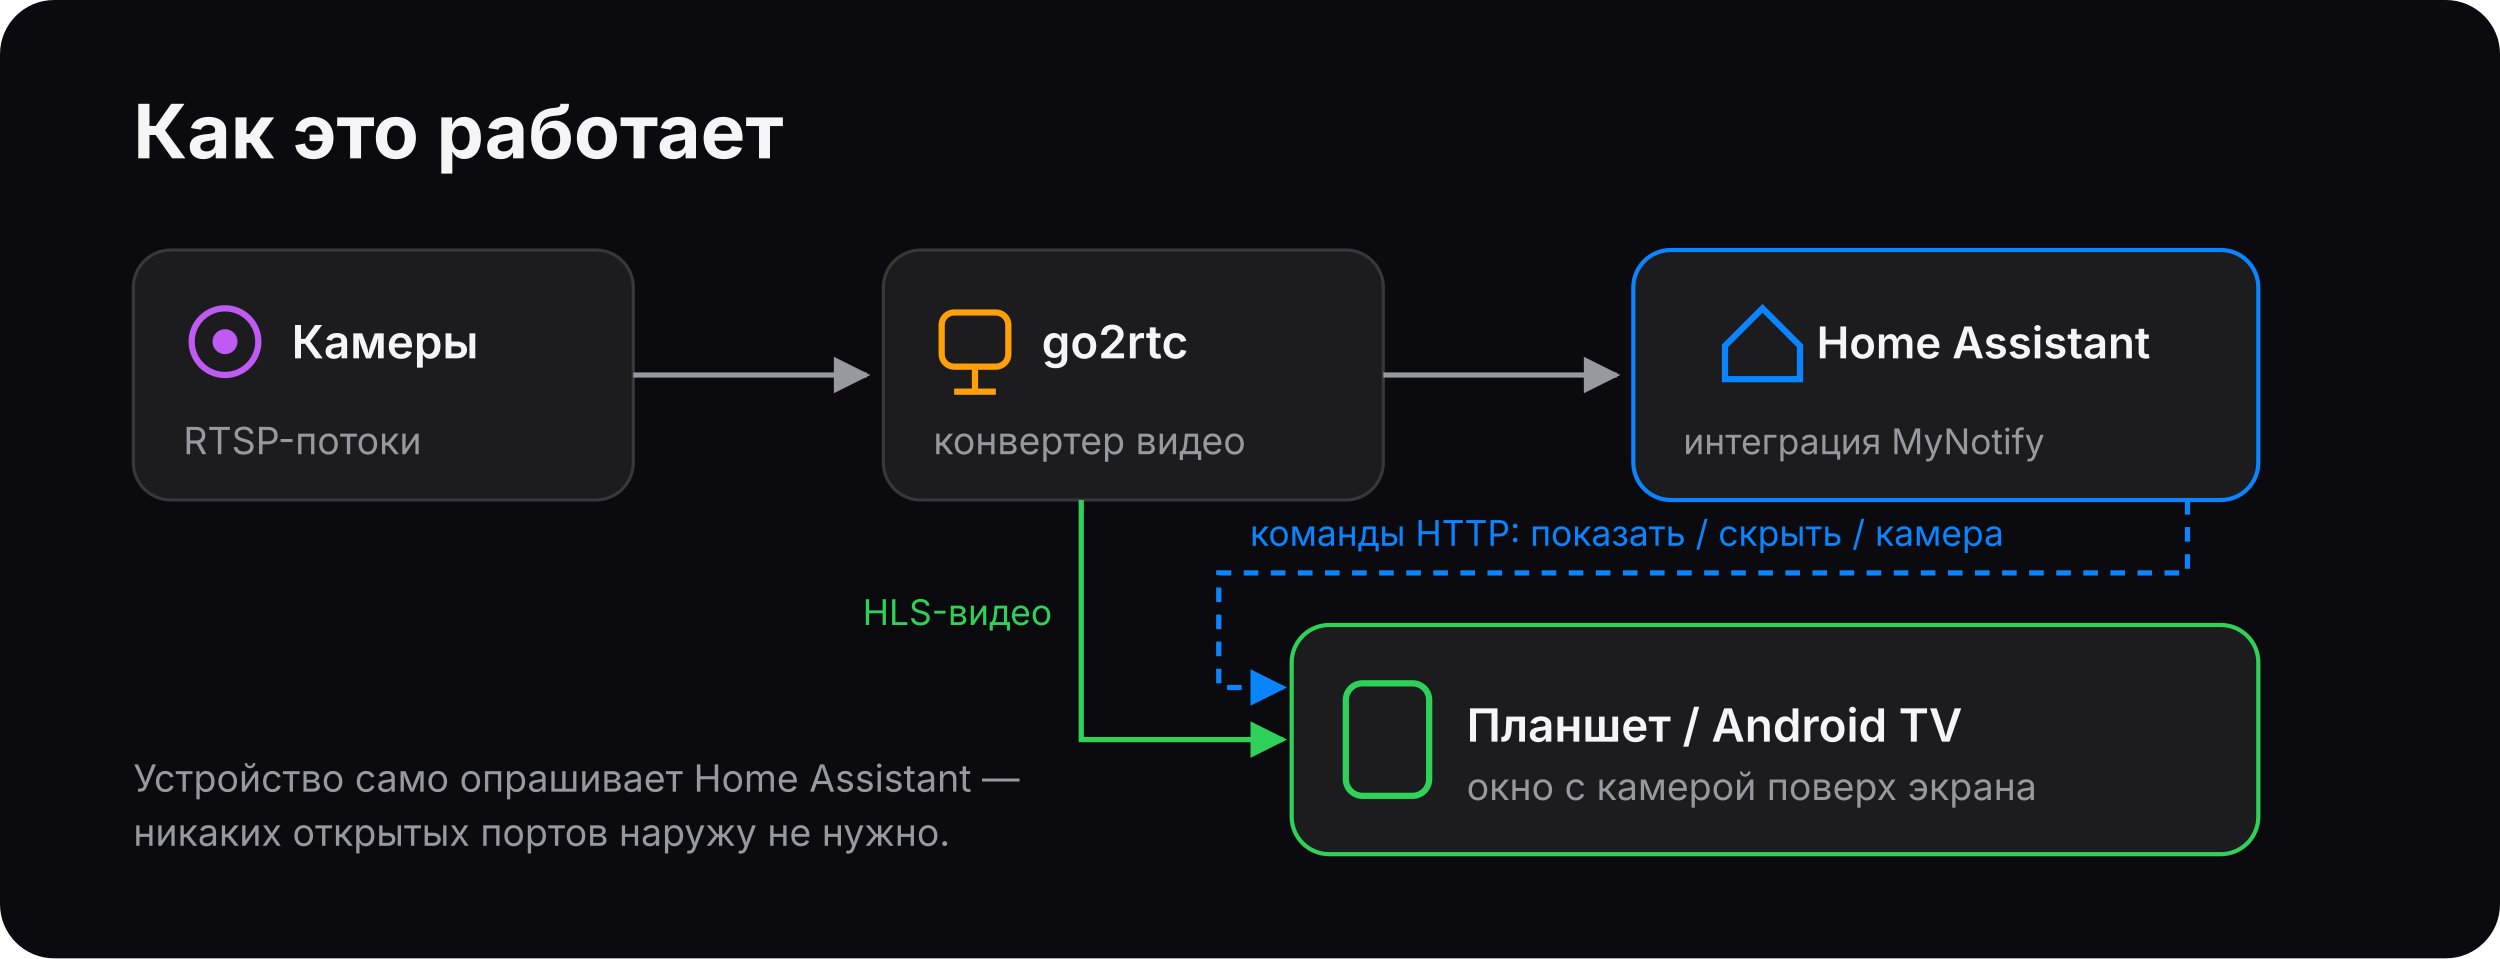
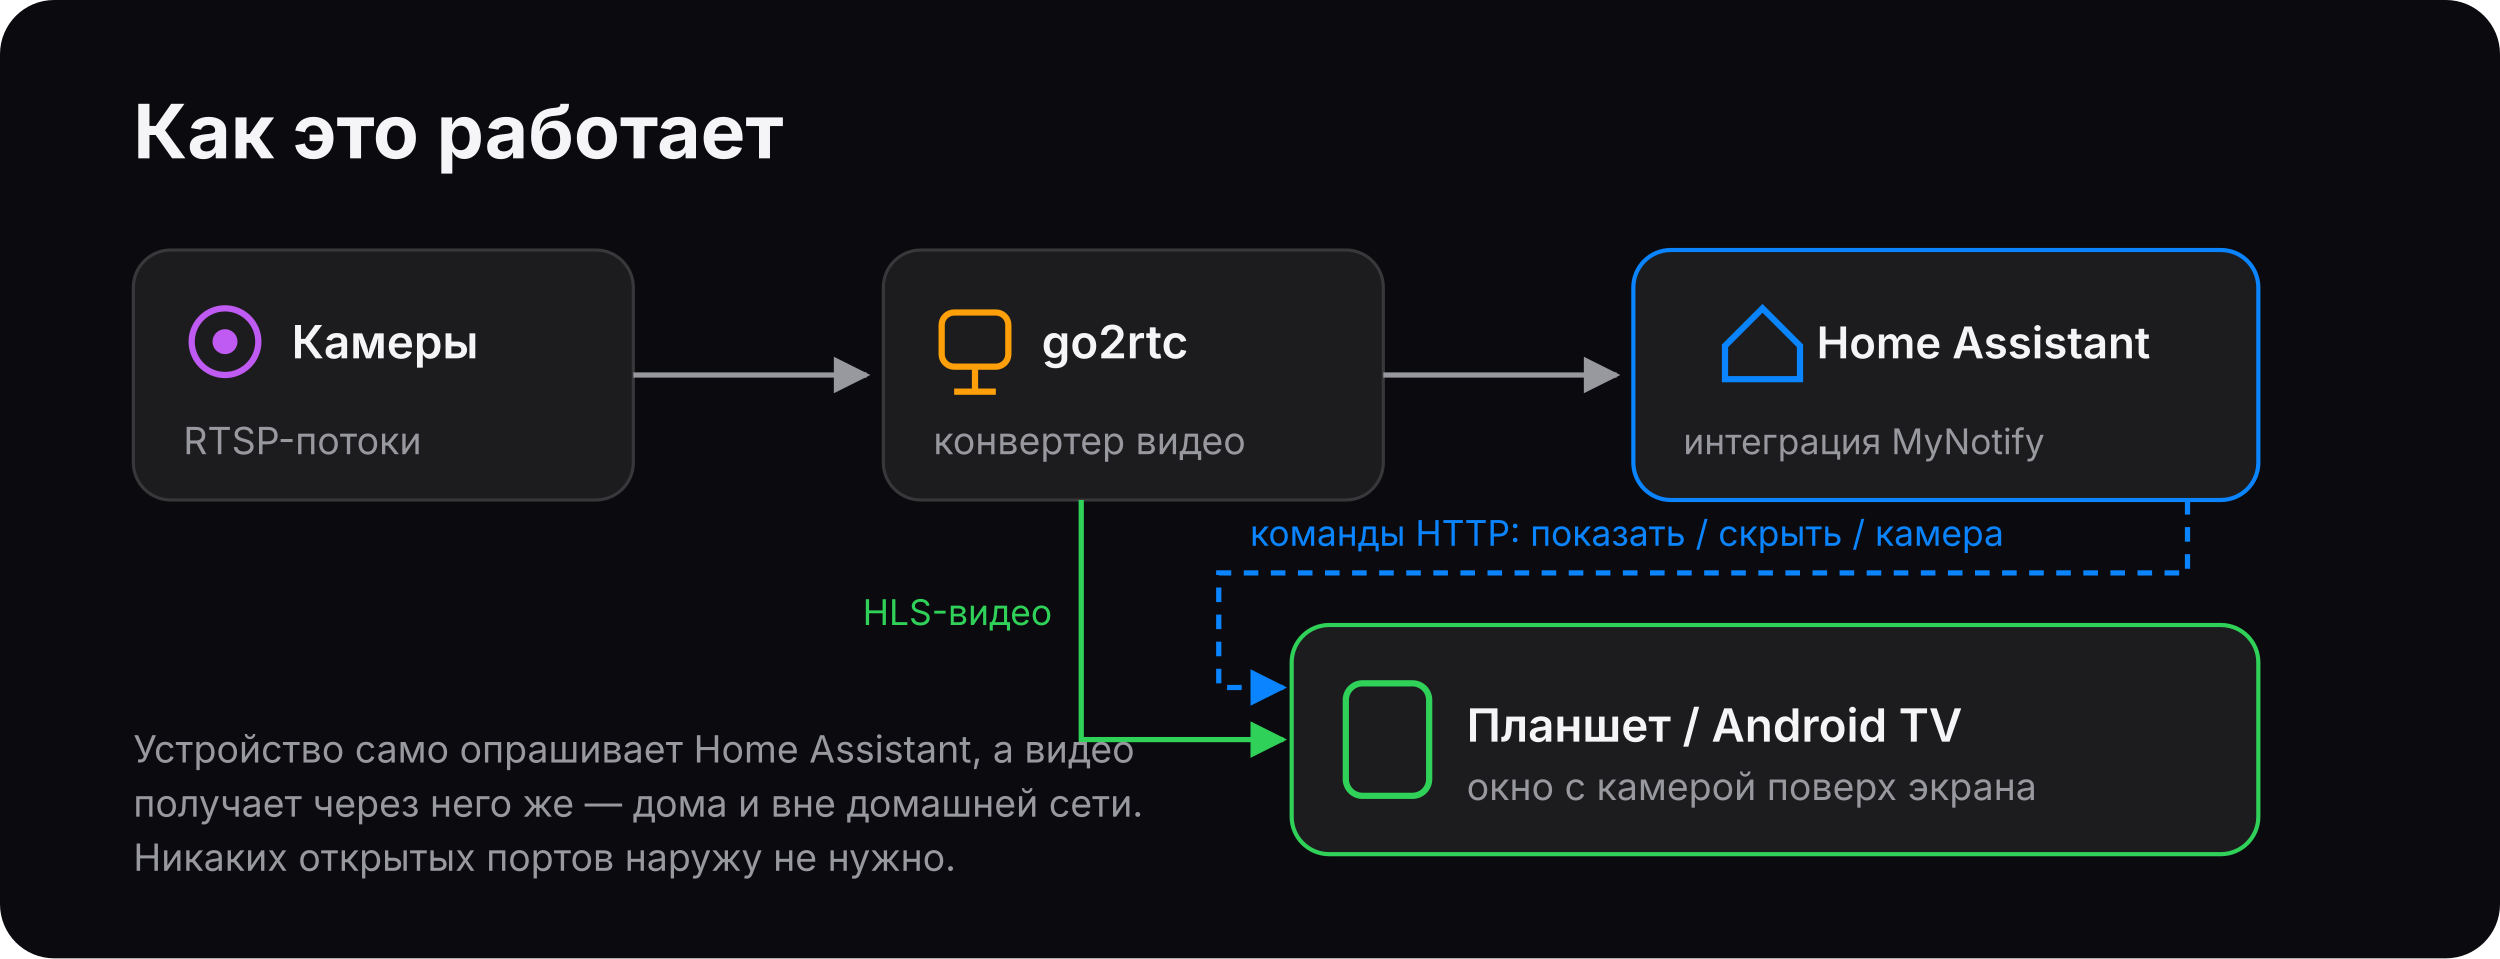
<svg xmlns="http://www.w3.org/2000/svg" width="1200" height="460" viewBox="0 0 1200 460" role="img" aria-labelledby="t d">
  <rect width="1200" height="460" rx="26" fill="#0B0B0F" />
  <defs>
    <marker id="arr" viewBox="0 0 10 10" refX="9" refY="5" markerWidth="7" markerHeight="7" orient="auto-start-reverse">
      <path d="M0 0 L10 5 L0 10 z" fill="#98989F" />
    </marker>
    <marker id="arrb" viewBox="0 0 10 10" refX="9" refY="5" markerWidth="7" markerHeight="7" orient="auto-start-reverse">
      <path d="M0 0 L10 5 L0 10 z" fill="#0A84FF" />
    </marker>
    <marker id="arrg" viewBox="0 0 10 10" refX="9" refY="5" markerWidth="7" markerHeight="7" orient="auto-start-reverse">
      <path d="M0 0 L10 5 L0 10 z" fill="#30D158" />
    </marker>
  </defs>
  <text x="64" y="76" font-family="-apple-system, BlinkMacSystemFont, 'Segoe UI', sans-serif" font-size="36" font-weight="700" fill="#F5F5F7">Как это работает</text>
  <g font-family="-apple-system, BlinkMacSystemFont, 'Segoe UI', sans-serif">
    <g transform="translate(64 120)">
      <rect width="240" height="120" rx="18" fill="#1C1C1E" stroke="#38383A" stroke-width="1.5" />
      <circle cx="44" cy="44" r="16" fill="none" stroke="#BF5AF2" stroke-width="3" />
      <circle cx="44" cy="44" r="6" fill="#BF5AF2" />
      <text x="76" y="52" font-size="22" font-weight="600" fill="#F5F5F7">Камеры</text>
      <text x="24" y="98" font-size="18" fill="#98989F">RTSP-потоки</text>
    </g>
    <g transform="translate(424 120)">
      <rect width="240" height="120" rx="18" fill="#1C1C1E" stroke="#38383A" stroke-width="1.5" />
      <rect x="28" y="30" width="32" height="26" rx="6" fill="none" stroke="#FF9F0A" stroke-width="3" />
      <path d="M44 56 v12 M34 68 h20" stroke="#FF9F0A" stroke-width="3" />
      <text x="76" y="52" font-size="22" font-weight="600" fill="#F5F5F7">go2rtc</text>
      <text x="24" y="98" font-size="18" fill="#98989F">конвертер видео</text>
    </g>
    <g transform="translate(784 120)">
      <rect width="300" height="120" rx="18" fill="#1C1C1E" stroke="#0A84FF" stroke-width="2" />
      <path d="M44 46 l18 -18 18 18 v16 h-36 z" fill="none" stroke="#0A84FF" stroke-width="3" />
      <text x="88" y="52" font-size="21" font-weight="600" fill="#F5F5F7">Home Assistant</text>
      <text x="24" y="98" font-size="17" fill="#98989F">интеграция MyNotify</text>
    </g>
    <g transform="translate(620 300)">
      <rect width="464" height="110" rx="18" fill="#1C1C1E" stroke="#30D158" stroke-width="2" />
      <rect x="26" y="28" width="40" height="54" rx="8" fill="none" stroke="#30D158" stroke-width="3" />
      <text x="84" y="56" font-size="22" font-weight="600" fill="#F5F5F7">Планшет / Android TV</text>
      <text x="84" y="84" font-size="18" fill="#98989F">окно с камерой поверх экрана</text>
    </g>
    <path d="M304 180 H416" stroke="#98989F" stroke-width="2.5" marker-end="url(#arr)" />
    <path d="M664 180 H776" stroke="#98989F" stroke-width="2.5" marker-end="url(#arr)" />
    <path d="M1050 240 V275 H585 V330 H616" stroke="#0A84FF" stroke-width="2.5" stroke-dasharray="7 6" fill="none" marker-end="url(#arrb)" />
    <text x="600" y="262" font-size="17" fill="#0A84FF">команды HTTP: показать / скрыть / камера</text>
    <path d="M519 240 V355 H616" stroke="#30D158" stroke-width="2.5" fill="none" marker-end="url(#arrg)" />
    <text x="505" y="300" font-size="17" text-anchor="end" fill="#30D158">HLS-видео</text>
-     <text x="64" y="380" font-size="18" fill="#98989F">Устройство само опрашивает Home Assistant —</text>
-     <text x="64" y="406" font-size="18" fill="#98989F">никаких открытых портов наружу не нужно.</text>
+     <text x="64" y="366" font-size="18" fill="#98989F">Устройство само опрашивает Home Assistant, а видео</text>
+     <text x="64" y="392" font-size="18" fill="#98989F">получает через него же — дома и вне домашней сети.</text>
+     <text x="64" y="418" font-size="18" fill="#98989F">Никаких открытых портов наружу не нужно.</text>
  </g>
</svg>
